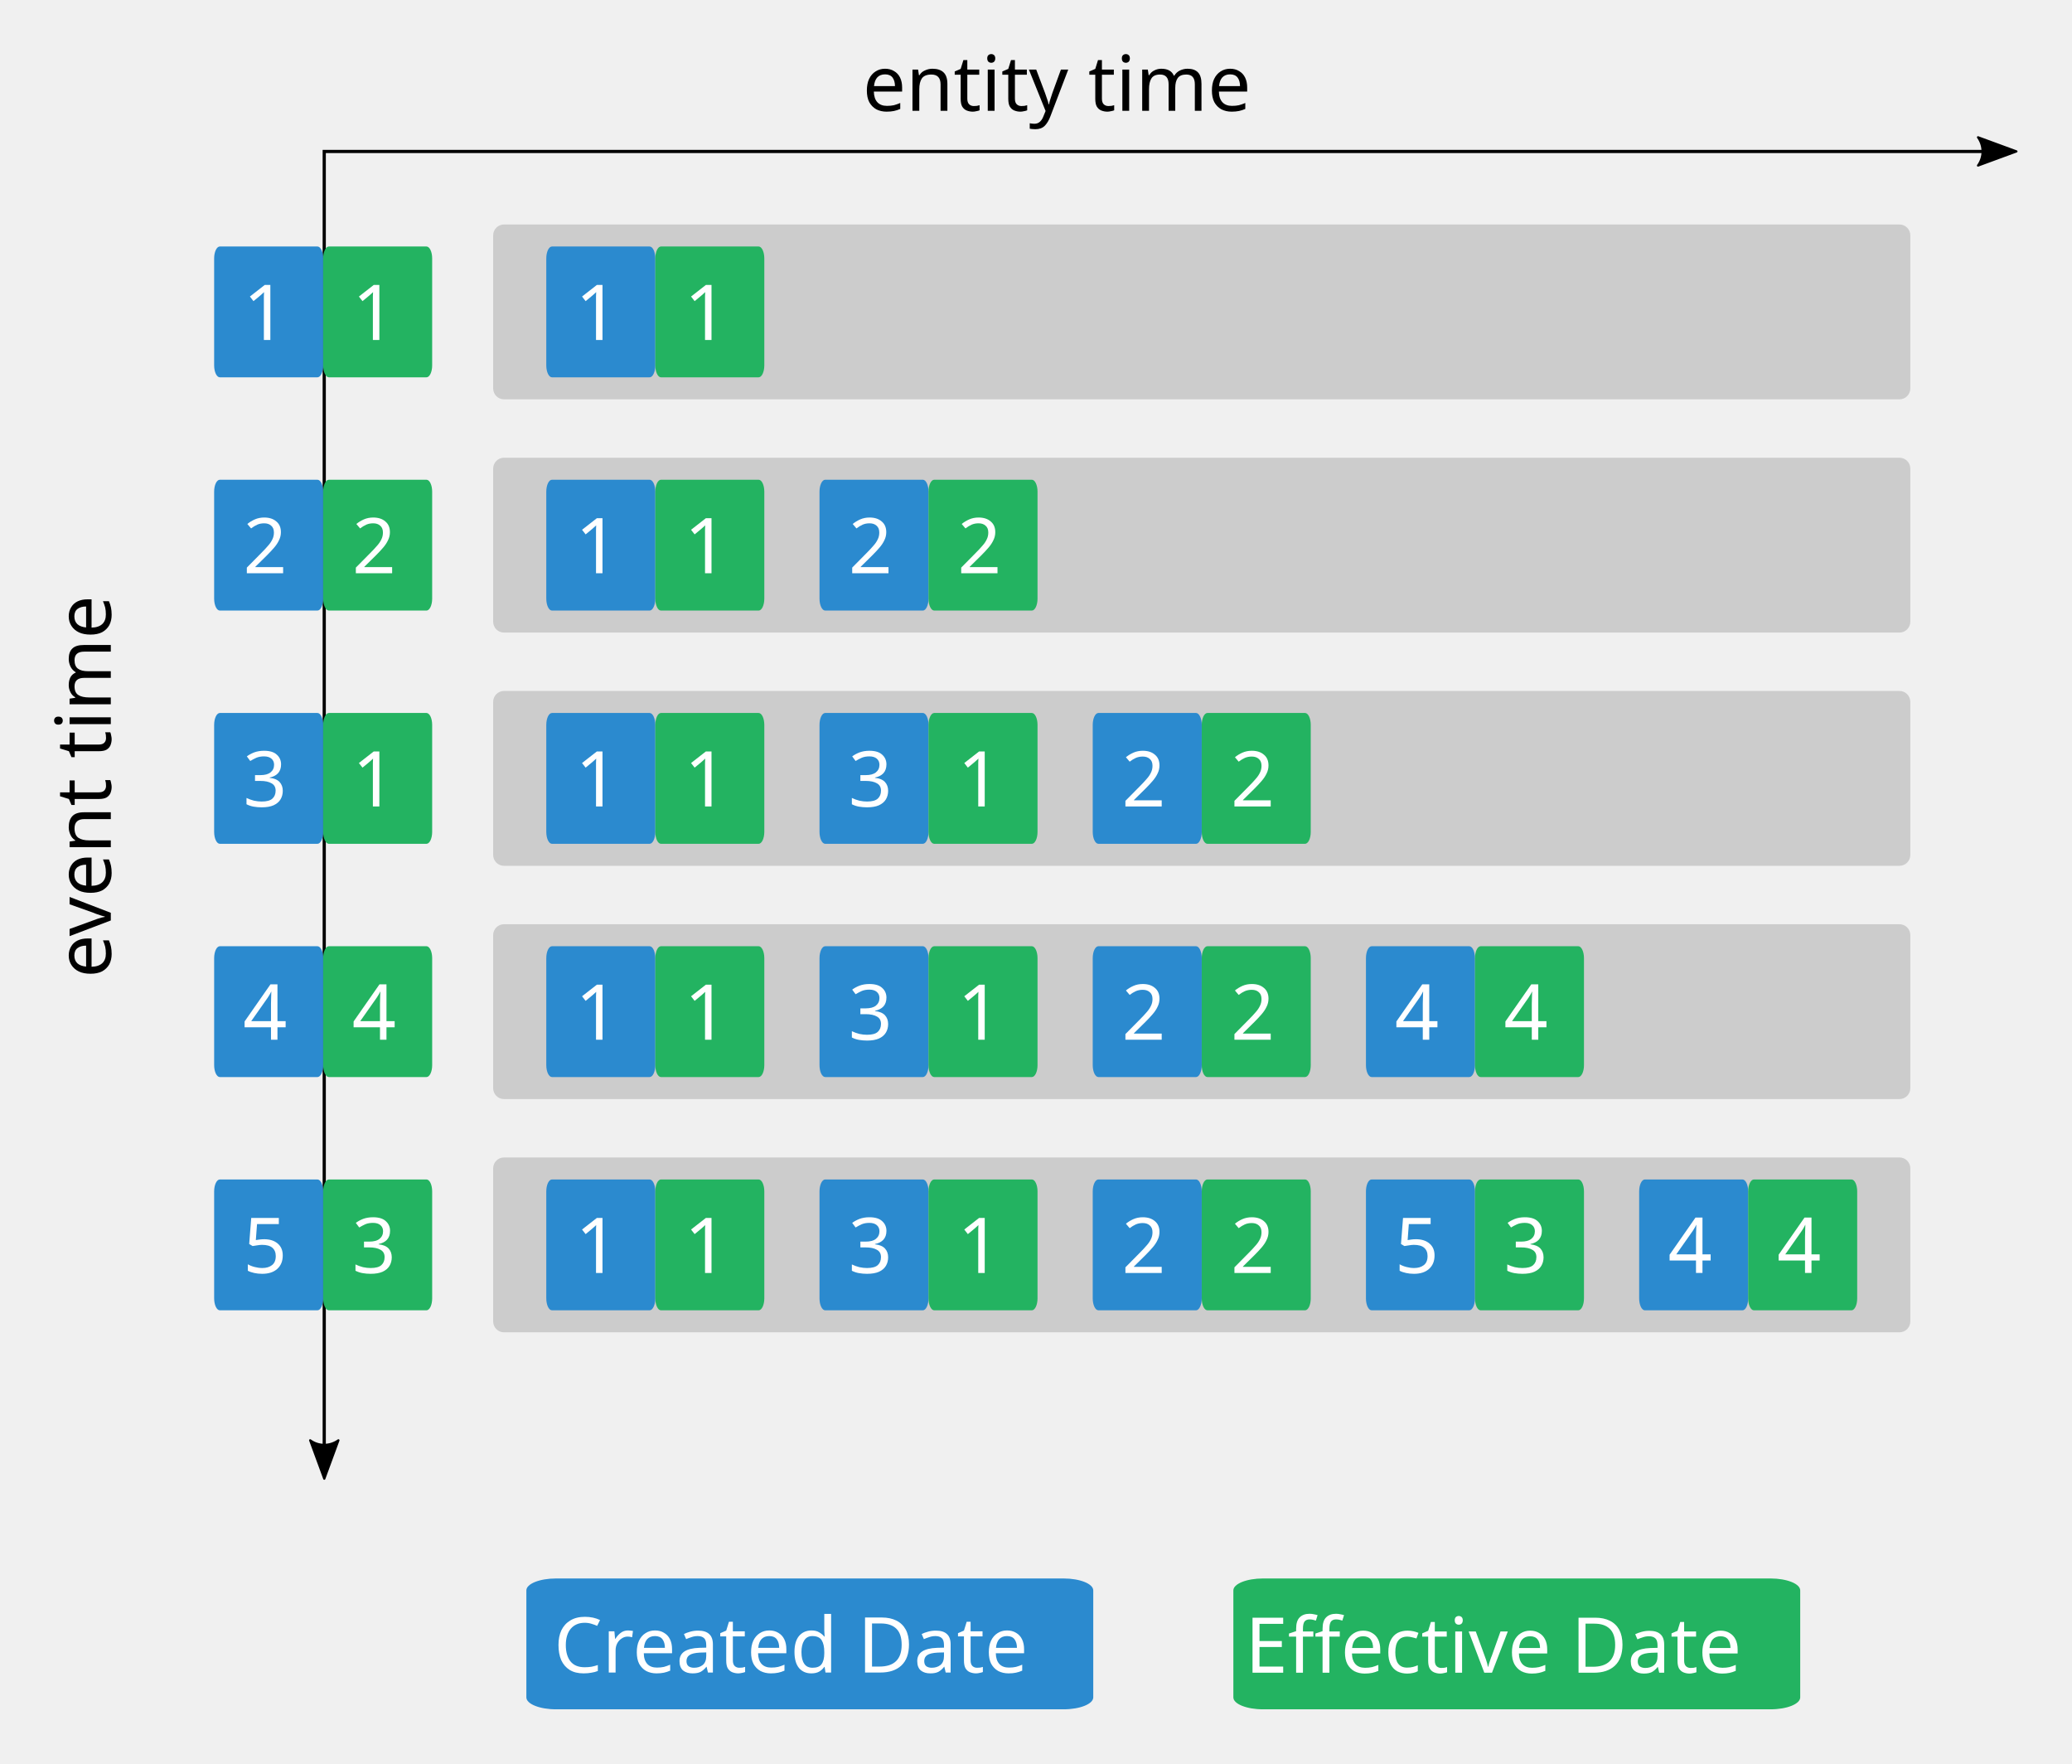
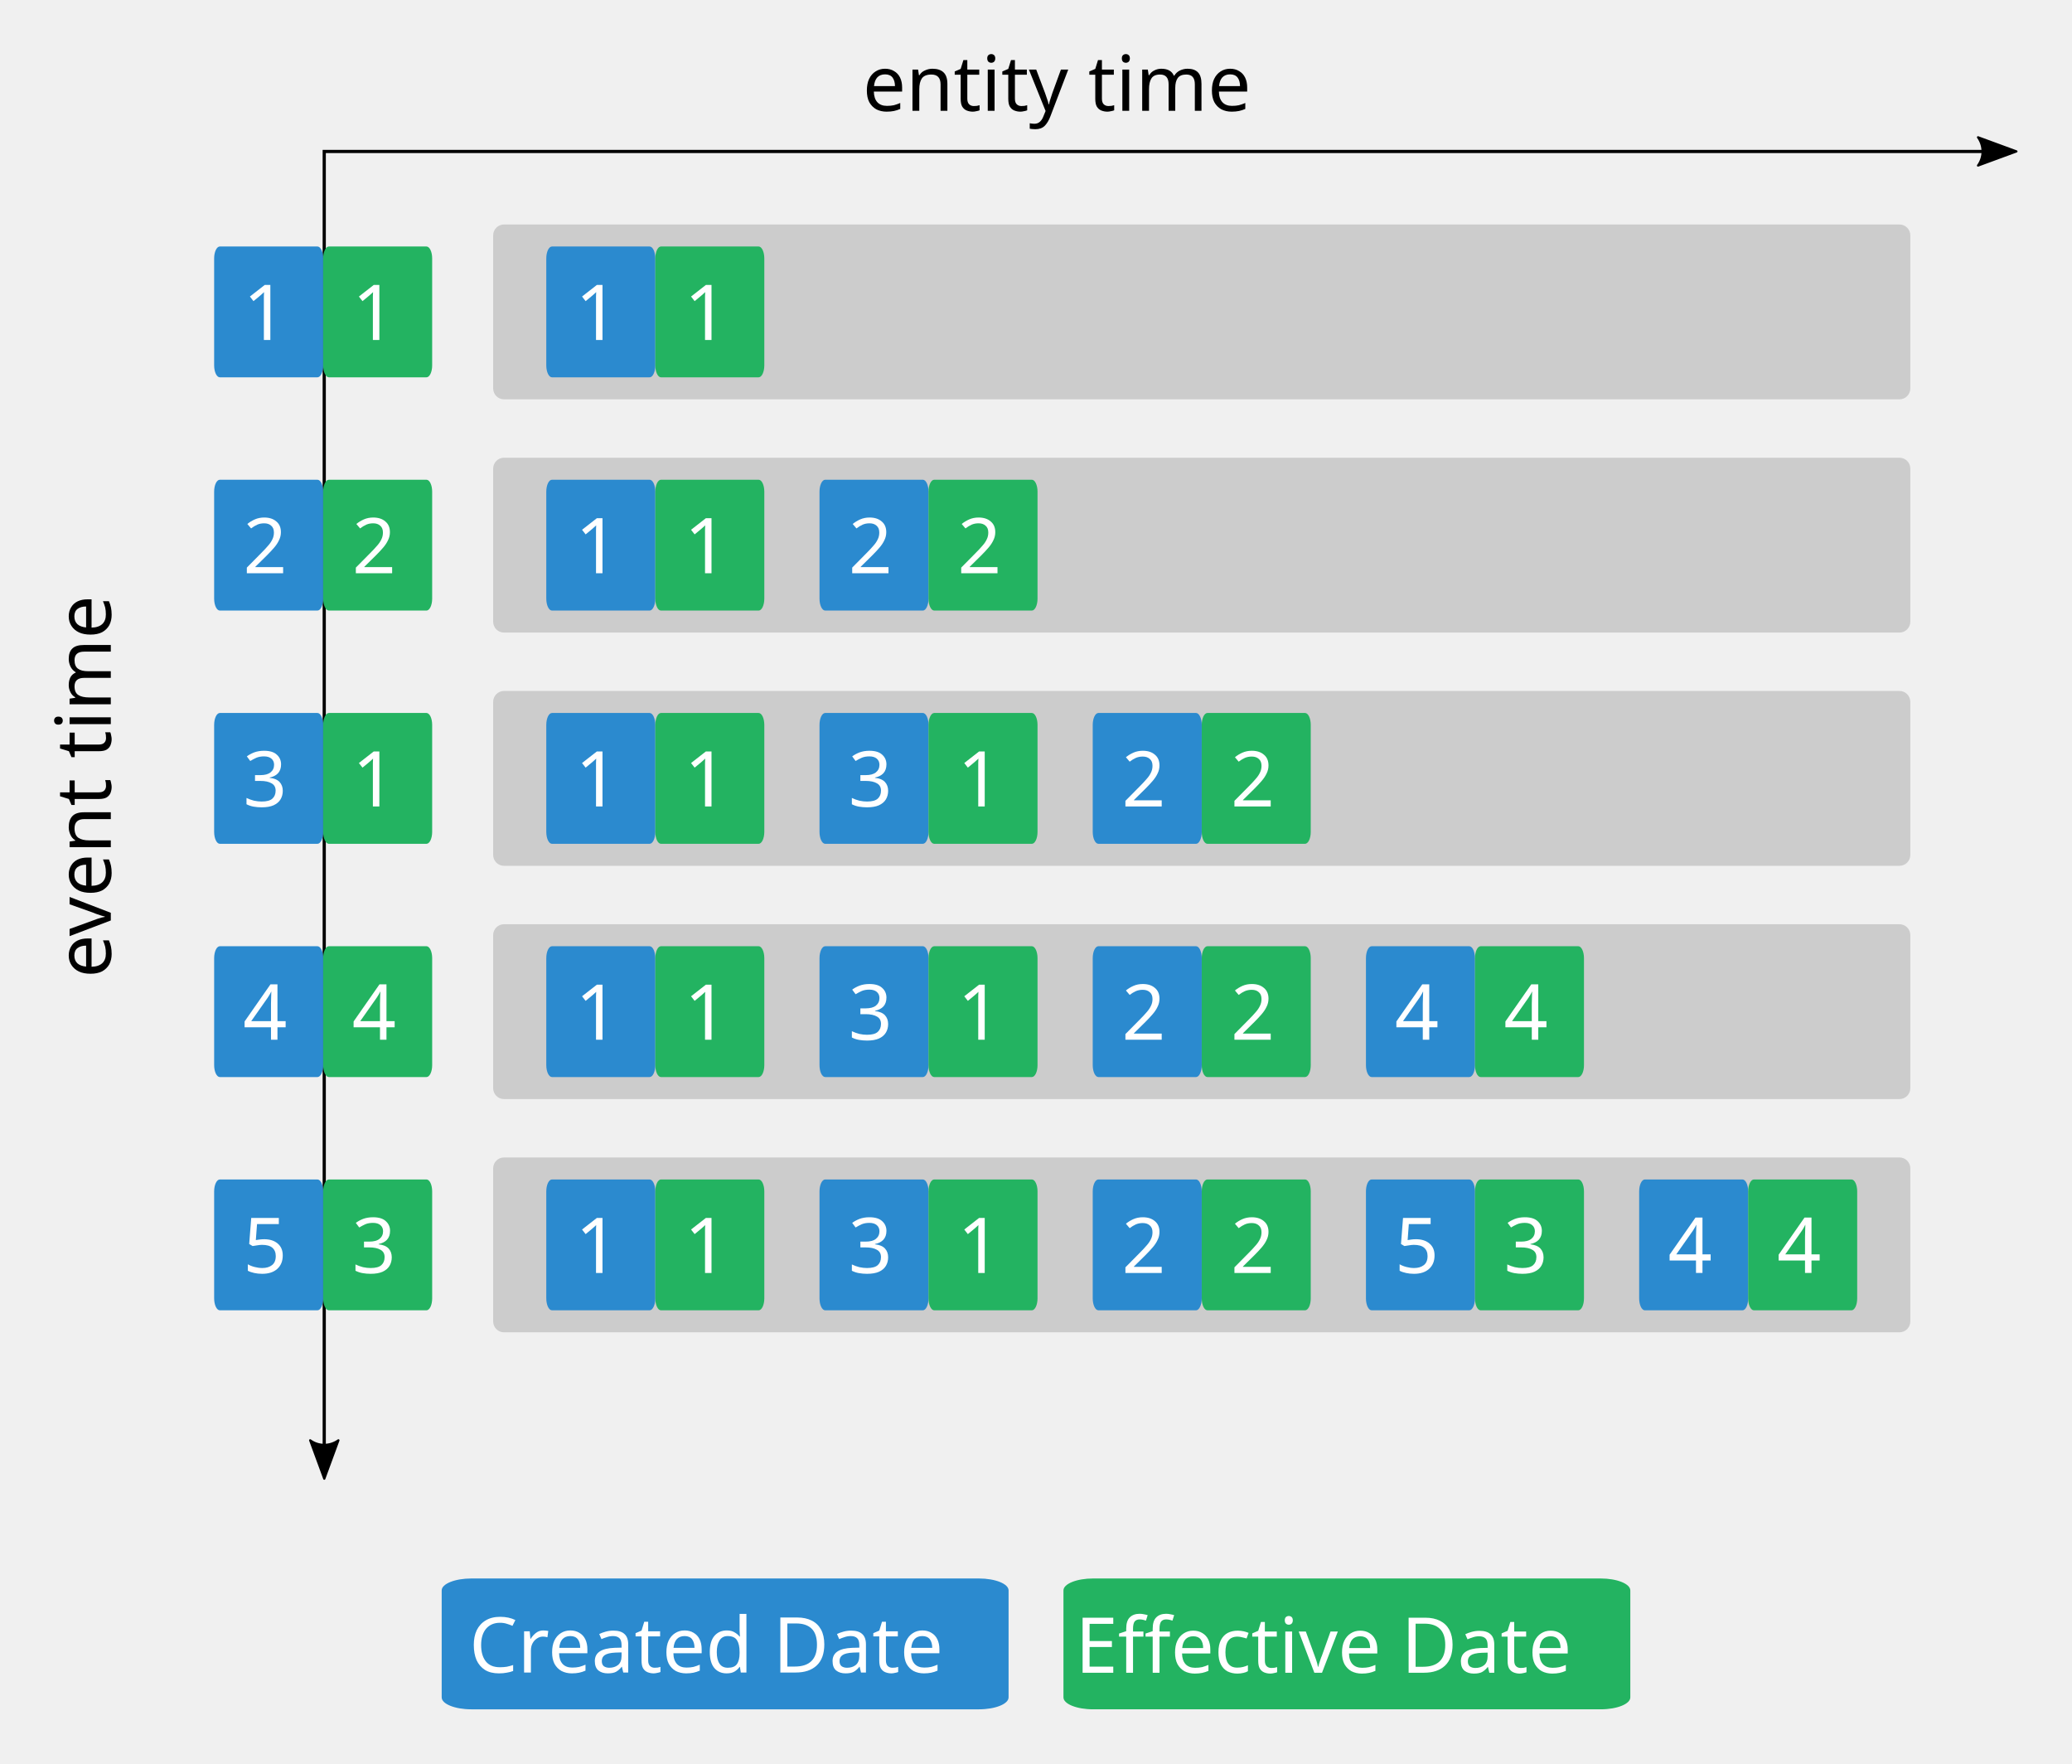
<svg xmlns="http://www.w3.org/2000/svg" width="190.071mm" height="161.773mm" viewBox="0 0 190.071 161.773" version="1.1" id="svg8">
  <defs id="defs2">
    <marker orient="auto" refY="0" refX="0" id="Arrow2Lstart" style="overflow:visible">
      <path id="path846" style="fill:#000000;fill-opacity:1;fill-rule:evenodd;stroke:#000000;stroke-width:0.625;stroke-linejoin:round;stroke-opacity:1" d="M 8.719,4.034 -2.207,0.016 8.719,-4.002 c -1.745,2.372 -1.735,5.617 -6e-7,8.035 z" transform="matrix(1.1,0,0,1.1,1.1,0)" />
    </marker>
    <marker orient="auto" refY="0" refX="0" id="marker1118" style="overflow:visible">
      <path id="path1116" style="fill:#000000;fill-opacity:1;fill-rule:evenodd;stroke:#000000;stroke-width:0.625;stroke-linejoin:round;stroke-opacity:1" d="M 8.719,4.034 -2.207,0.016 8.719,-4.002 c -1.745,2.372 -1.735,5.617 -6e-7,8.035 z" transform="matrix(-1.1,0,0,-1.1,-1.1,0)" />
    </marker>
    <marker orient="auto" refY="0" refX="0" id="Arrow2Lend" style="overflow:visible">
      <path id="path849" style="fill:#000000;fill-opacity:1;fill-rule:evenodd;stroke:#000000;stroke-width:0.625;stroke-linejoin:round;stroke-opacity:1" d="M 8.719,4.034 -2.207,0.016 8.719,-4.002 c -1.745,2.372 -1.735,5.617 -6e-7,8.035 z" transform="matrix(-1.1,0,0,-1.1,-1.1,0)" />
    </marker>
  </defs>
  <g id="layer1" transform="translate(-8.56188,-47.76586)">
    <path style="fill:none;stroke:#000000;stroke-width:0.293;stroke-linecap:butt;stroke-linejoin:miter;stroke-miterlimit:4;stroke-dasharray:none;stroke-opacity:1;marker-start:url(#Arrow2Lstart);marker-end:url(#Arrow2Lend)" d="M 193.144,61.658 H 38.305 V 182.999" id="path10" />
    <text xml:space="preserve" style="font-style:normal;font-weight:normal;font-size:10.583px;line-height:1.25;font-family:sans-serif;letter-spacing:0px;word-spacing:0px;fill:#000000;fill-opacity:1;stroke:none;stroke-width:0.265" x="87.69" y="57.93" id="text14">
      <tspan id="tspan12" x="87.69" y="57.93" style="font-size:7.056px;stroke-width:0.265">entity time</tspan>
    </text>
    <text xml:space="preserve" style="font-style:normal;font-weight:normal;font-size:10.583px;line-height:1.25;font-family:sans-serif;letter-spacing:0px;word-spacing:0px;fill:#000000;fill-opacity:1;stroke:none;stroke-width:0.265" x="-137.464" y="18.726" id="text18" transform="rotate(-90)">
      <tspan id="tspan16" x="-137.464" y="18.726" style="font-size:7.056px;stroke-width:0.265">event time</tspan>
    </text>
-     <g id="g2513" transform="translate(-4.659755)">
-       <g transform="translate(39.6875,168.9081)" id="g1353">
-         <g transform="translate(-13.37091,5.811384)" id="g1358">
-           <g id="g1363">
-             <g id="g2493">
-               <rect ry="1.094" rx="2.72" y="17.819" x="35.19" height="12" width="52.003" id="rect1225-0-9" style="fill:#2b8acf;fill-opacity:1;stroke:none;stroke-width:0.457;stroke-miterlimit:4;stroke-dasharray:none;stroke-dashoffset:0;stroke-opacity:1" />
-               <text id="text1283-3" y="26.446" x="37.698" style="font-style:normal;font-weight:normal;font-size:10.583px;line-height:1.25;font-family:sans-serif;letter-spacing:0px;word-spacing:0px;fill:#ffffff;fill-opacity:1;stroke:none;stroke-width:0.265" xml:space="preserve">
-                 <tspan style="font-size:7.056px;fill:#ffffff;stroke-width:0.265" y="26.446" x="37.698" id="tspan1281-9">Created Date</tspan>
-               </text>
-             </g>
-           </g>
-         </g>
-       </g>
-       <g transform="translate(-2.645833,181.9956)" id="g2499">
-         <g id="g1368" transform="translate(124.0741,2.362886)">
-           <rect ry="1.094" rx="2.72" y="8.18" x="4.933" height="12" width="52" id="rect1225-0-0-8" style="fill:#23b361;fill-opacity:1;stroke:none;stroke-width:0.457;stroke-miterlimit:4;stroke-dasharray:none;stroke-dashoffset:0;stroke-opacity:1" />
-           <text id="text1283-7-8" y="16.824" x="6.004" style="font-style:normal;font-weight:normal;font-size:10.583px;line-height:1.25;font-family:sans-serif;letter-spacing:0px;word-spacing:0px;fill:#ffffff;fill-opacity:1;stroke:none;stroke-width:0.265" xml:space="preserve">
-             <tspan style="font-size:7.056px;fill:#ffffff;stroke-width:0.265" y="16.824" x="6.004" id="tspan1281-2-5">Effective Date</tspan>
-           </text>
-         </g>
+     <g id="g1228" transform="translate(-7.767817)">
+       <g id="g1218">
+         <rect style="fill:#2b8acf;fill-opacity:1;stroke:none;stroke-width:0.457;stroke-miterlimit:4;stroke-dasharray:none;stroke-dashoffset:0;stroke-opacity:1" id="rect1225-0-9" width="52.003" height="12" x="56.847" y="192.539" rx="2.72" ry="1.094" />
+         <text xml:space="preserve" style="font-style:normal;font-weight:normal;font-size:10.583px;line-height:1.25;font-family:sans-serif;letter-spacing:0px;word-spacing:0px;fill:#ffffff;fill-opacity:1;stroke:none;stroke-width:0.265" x="59.355" y="201.165" id="text1283-3">
+           <tspan id="tspan1281-9" x="59.355" y="201.165" style="font-size:7.056px;fill:#ffffff;stroke-width:0.265">Created Date</tspan>
+         </text>
+       </g>
+       <g transform="translate(-7.9375,1.511871)" id="g1195">
+         <rect style="fill:#23b361;fill-opacity:1;stroke:none;stroke-width:0.457;stroke-miterlimit:4;stroke-dasharray:none;stroke-dashoffset:0;stroke-opacity:1" id="rect1225-0-0-8" width="52" height="12" x="121.821" y="191.027" rx="2.72" ry="1.094" />
+         <text xml:space="preserve" style="font-style:normal;font-weight:normal;font-size:10.583px;line-height:1.25;font-family:sans-serif;letter-spacing:0px;word-spacing:0px;fill:#ffffff;fill-opacity:1;stroke:none;stroke-width:0.265" x="122.892" y="199.671" id="text1283-7-8">
+           <tspan id="tspan1281-2-5" x="122.892" y="199.671" style="font-size:7.056px;fill:#ffffff;stroke-width:0.265">Effective Date</tspan>
+         </text>
      </g>
    </g>
    <g id="g2368">
      <rect ry="1" rx="0.993" y="68.355" x="53.801" height="16.036" width="130" id="rect1190" style="fill:#cccccc;fill-opacity:1;stroke:none;stroke-width:0.264;stroke-miterlimit:4;stroke-dasharray:none;stroke-dashoffset:0;stroke-opacity:1" />
      <g transform="translate(3.260045,3.084591)" id="g1309">
        <rect style="fill:#2b8acf;fill-opacity:1;stroke:none;stroke-width:0.201;stroke-miterlimit:4;stroke-dasharray:none;stroke-dashoffset:0;stroke-opacity:1" id="rect1225-0" width="10" height="12" x="24.946" y="67.288" rx="0.523" ry="1.094" />
        <rect style="fill:#23b361;fill-opacity:1;stroke:none;stroke-width:0.201;stroke-miterlimit:4;stroke-dasharray:none;stroke-dashoffset:0;stroke-opacity:1" id="rect1225-0-0" width="10" height="12" x="34.946" y="67.288" rx="0.523" ry="1.094" />
        <text xml:space="preserve" style="font-style:normal;font-weight:normal;font-size:10.583px;line-height:1.25;font-family:sans-serif;letter-spacing:0px;word-spacing:0px;fill:#ffffff;fill-opacity:1;stroke:none;stroke-width:0.265" x="27.6" y="75.862" id="text1283">
          <tspan id="tspan1281" x="27.6" y="75.862" style="font-size:7.056px;fill:#ffffff;stroke-width:0.265">1</tspan>
        </text>
        <text xml:space="preserve" style="font-style:normal;font-weight:normal;font-size:10.583px;line-height:1.25;font-family:sans-serif;letter-spacing:0px;word-spacing:0px;fill:#ffffff;fill-opacity:1;stroke:none;stroke-width:0.265" x="37.6" y="75.862" id="text1283-7">
          <tspan id="tspan1281-2" x="37.6" y="75.862" style="font-size:7.056px;fill:#ffffff;stroke-width:0.265">1</tspan>
        </text>
      </g>
      <g transform="translate(33.7285,3.084591)" id="g1309-8-5">
        <rect style="fill:#2b8acf;fill-opacity:1;stroke:none;stroke-width:0.201;stroke-miterlimit:4;stroke-dasharray:none;stroke-dashoffset:0;stroke-opacity:1" id="rect1225-0-4-8" width="10" height="12" x="24.946" y="67.288" rx="0.523" ry="1.094" />
        <rect style="fill:#23b361;fill-opacity:1;stroke:none;stroke-width:0.201;stroke-miterlimit:4;stroke-dasharray:none;stroke-dashoffset:0;stroke-opacity:1" id="rect1225-0-0-6-9" width="10" height="12" x="34.946" y="67.288" rx="0.523" ry="1.094" />
        <text xml:space="preserve" style="font-style:normal;font-weight:normal;font-size:10.583px;line-height:1.25;font-family:sans-serif;letter-spacing:0px;word-spacing:0px;fill:#ffffff;fill-opacity:1;stroke:none;stroke-width:0.265" x="27.6" y="75.862" id="text1283-5-4">
          <tspan id="tspan1281-5-2" x="27.6" y="75.862" style="font-size:7.056px;fill:#ffffff;stroke-width:0.265">1</tspan>
        </text>
        <text xml:space="preserve" style="font-style:normal;font-weight:normal;font-size:10.583px;line-height:1.25;font-family:sans-serif;letter-spacing:0px;word-spacing:0px;fill:#ffffff;fill-opacity:1;stroke:none;stroke-width:0.265" x="37.6" y="75.862" id="text1283-7-7-4">
          <tspan id="tspan1281-2-4-0" x="37.6" y="75.862" style="font-size:7.056px;fill:#ffffff;stroke-width:0.265">1</tspan>
        </text>
      </g>
    </g>
    <g id="g2351" transform="translate(0,-1.455111)">
      <g transform="translate(3.260045,25.9322)" id="g1309-8">
        <rect style="fill:#2b8acf;fill-opacity:1;stroke:none;stroke-width:0.201;stroke-miterlimit:4;stroke-dasharray:none;stroke-dashoffset:0;stroke-opacity:1" id="rect1225-0-4" width="10" height="12" x="24.946" y="67.288" rx="0.523" ry="1.094" />
        <rect style="fill:#23b361;fill-opacity:1;stroke:none;stroke-width:0.201;stroke-miterlimit:4;stroke-dasharray:none;stroke-dashoffset:0;stroke-opacity:1" id="rect1225-0-0-6" width="10" height="12" x="34.946" y="67.288" rx="0.523" ry="1.094" />
        <text xml:space="preserve" style="font-style:normal;font-weight:normal;font-size:10.583px;line-height:1.25;font-family:sans-serif;letter-spacing:0px;word-spacing:0px;fill:#ffffff;fill-opacity:1;stroke:none;stroke-width:0.265" x="27.6" y="75.862" id="text1283-5">
          <tspan id="tspan1281-5" x="27.6" y="75.862" style="font-size:7.056px;fill:#ffffff;stroke-width:0.265">2</tspan>
        </text>
        <text xml:space="preserve" style="font-style:normal;font-weight:normal;font-size:10.583px;line-height:1.25;font-family:sans-serif;letter-spacing:0px;word-spacing:0px;fill:#ffffff;fill-opacity:1;stroke:none;stroke-width:0.265" x="37.6" y="75.862" id="text1283-7-7">
          <tspan id="tspan1281-2-4" x="37.6" y="75.862" style="font-size:7.056px;fill:#ffffff;stroke-width:0.265">2</tspan>
        </text>
      </g>
      <rect ry="1" rx="0.993" y="91.202" x="53.801" height="16.036" width="130" id="rect1190-1" style="fill:#cccccc;fill-opacity:1;stroke:none;stroke-width:0.264;stroke-miterlimit:4;stroke-dasharray:none;stroke-dashoffset:0;stroke-opacity:1" />
      <g transform="translate(33.7285,25.9322)" id="g1309-8-5-9">
        <rect style="fill:#2b8acf;fill-opacity:1;stroke:none;stroke-width:0.201;stroke-miterlimit:4;stroke-dasharray:none;stroke-dashoffset:0;stroke-opacity:1" id="rect1225-0-4-8-6" width="10" height="12" x="24.946" y="67.288" rx="0.523" ry="1.094" />
        <rect style="fill:#23b361;fill-opacity:1;stroke:none;stroke-width:0.201;stroke-miterlimit:4;stroke-dasharray:none;stroke-dashoffset:0;stroke-opacity:1" id="rect1225-0-0-6-9-3" width="10" height="12" x="34.946" y="67.288" rx="0.523" ry="1.094" />
        <text xml:space="preserve" style="font-style:normal;font-weight:normal;font-size:10.583px;line-height:1.25;font-family:sans-serif;letter-spacing:0px;word-spacing:0px;fill:#ffffff;fill-opacity:1;stroke:none;stroke-width:0.265" x="27.6" y="75.862" id="text1283-5-4-4">
          <tspan id="tspan1281-5-2-4" x="27.6" y="75.862" style="font-size:7.056px;fill:#ffffff;stroke-width:0.265">1</tspan>
        </text>
        <text xml:space="preserve" style="font-style:normal;font-weight:normal;font-size:10.583px;line-height:1.25;font-family:sans-serif;letter-spacing:0px;word-spacing:0px;fill:#ffffff;fill-opacity:1;stroke:none;stroke-width:0.265" x="37.6" y="75.862" id="text1283-7-7-4-8">
          <tspan id="tspan1281-2-4-0-2" x="37.6" y="75.862" style="font-size:7.056px;fill:#ffffff;stroke-width:0.265">1</tspan>
        </text>
      </g>
      <g transform="translate(58.79167,25.9322)" id="g1309-8-3">
        <rect style="fill:#2b8acf;fill-opacity:1;stroke:none;stroke-width:0.201;stroke-miterlimit:4;stroke-dasharray:none;stroke-dashoffset:0;stroke-opacity:1" id="rect1225-0-4-88" width="10" height="12" x="24.946" y="67.288" rx="0.523" ry="1.094" />
        <rect style="fill:#23b361;fill-opacity:1;stroke:none;stroke-width:0.201;stroke-miterlimit:4;stroke-dasharray:none;stroke-dashoffset:0;stroke-opacity:1" id="rect1225-0-0-6-2" width="10" height="12" x="34.946" y="67.288" rx="0.523" ry="1.094" />
        <text xml:space="preserve" style="font-style:normal;font-weight:normal;font-size:10.583px;line-height:1.25;font-family:sans-serif;letter-spacing:0px;word-spacing:0px;fill:#ffffff;fill-opacity:1;stroke:none;stroke-width:0.265" x="27.6" y="75.862" id="text1283-5-6">
          <tspan id="tspan1281-5-4" x="27.6" y="75.862" style="font-size:7.056px;fill:#ffffff;stroke-width:0.265">2</tspan>
        </text>
        <text xml:space="preserve" style="font-style:normal;font-weight:normal;font-size:10.583px;line-height:1.25;font-family:sans-serif;letter-spacing:0px;word-spacing:0px;fill:#ffffff;fill-opacity:1;stroke:none;stroke-width:0.265" x="37.6" y="75.862" id="text1283-7-7-1">
          <tspan id="tspan1281-2-4-8" x="37.6" y="75.862" style="font-size:7.056px;fill:#ffffff;stroke-width:0.265">2</tspan>
        </text>
      </g>
    </g>
    <g id="g2327" transform="translate(0,2.698495)">
      <g transform="translate(3.260045,43.17108)" id="g1309-8-9">
        <rect style="fill:#2b8acf;fill-opacity:1;stroke:none;stroke-width:0.201;stroke-miterlimit:4;stroke-dasharray:none;stroke-dashoffset:0;stroke-opacity:1" id="rect1225-0-4-4" width="10" height="12" x="24.946" y="67.288" rx="0.523" ry="1.094" />
        <rect style="fill:#23b361;fill-opacity:1;stroke:none;stroke-width:0.201;stroke-miterlimit:4;stroke-dasharray:none;stroke-dashoffset:0;stroke-opacity:1" id="rect1225-0-0-6-0" width="10" height="12" x="34.946" y="67.288" rx="0.523" ry="1.094" />
        <text xml:space="preserve" style="font-style:normal;font-weight:normal;font-size:10.583px;line-height:1.25;font-family:sans-serif;letter-spacing:0px;word-spacing:0px;fill:#ffffff;fill-opacity:1;stroke:none;stroke-width:0.265" x="27.6" y="75.862" id="text1283-5-0">
          <tspan id="tspan1281-5-47" x="27.6" y="75.862" style="font-size:7.056px;fill:#ffffff;stroke-width:0.265">3</tspan>
        </text>
        <text xml:space="preserve" style="font-style:normal;font-weight:normal;font-size:10.583px;line-height:1.25;font-family:sans-serif;letter-spacing:0px;word-spacing:0px;fill:#ffffff;fill-opacity:1;stroke:none;stroke-width:0.265" x="37.6" y="75.862" id="text1283-7-7-12">
          <tspan id="tspan1281-2-4-09" x="37.6" y="75.862" style="font-size:7.056px;fill:#ffffff;stroke-width:0.265">1</tspan>
        </text>
      </g>
      <rect style="fill:#cccccc;fill-opacity:1;stroke:none;stroke-width:0.264;stroke-miterlimit:4;stroke-dasharray:none;stroke-dashoffset:0;stroke-opacity:1" id="rect1190-1-3" width="130" height="16.036" x="53.801" y="108.441" rx="0.993" ry="1" />
      <g id="g1309-8-5-9-4" transform="translate(33.7285,43.17108)">
        <rect ry="1.094" rx="0.523" y="67.288" x="24.946" height="12" width="10" id="rect1225-0-4-8-6-8" style="fill:#2b8acf;fill-opacity:1;stroke:none;stroke-width:0.201;stroke-miterlimit:4;stroke-dasharray:none;stroke-dashoffset:0;stroke-opacity:1" />
        <rect ry="1.094" rx="0.523" y="67.288" x="34.946" height="12" width="10" id="rect1225-0-0-6-9-3-6" style="fill:#23b361;fill-opacity:1;stroke:none;stroke-width:0.201;stroke-miterlimit:4;stroke-dasharray:none;stroke-dashoffset:0;stroke-opacity:1" />
        <text id="text1283-5-4-4-1" y="75.862" x="27.6" style="font-style:normal;font-weight:normal;font-size:10.583px;line-height:1.25;font-family:sans-serif;letter-spacing:0px;word-spacing:0px;fill:#ffffff;fill-opacity:1;stroke:none;stroke-width:0.265" xml:space="preserve">
          <tspan style="font-size:7.056px;fill:#ffffff;stroke-width:0.265" y="75.862" x="27.6" id="tspan1281-5-2-4-3">1</tspan>
        </text>
        <text id="text1283-7-7-4-8-9" y="75.862" x="37.6" style="font-style:normal;font-weight:normal;font-size:10.583px;line-height:1.25;font-family:sans-serif;letter-spacing:0px;word-spacing:0px;fill:#ffffff;fill-opacity:1;stroke:none;stroke-width:0.265" xml:space="preserve">
          <tspan style="font-size:7.056px;fill:#ffffff;stroke-width:0.265" y="75.862" x="37.6" id="tspan1281-2-4-0-2-1">1</tspan>
        </text>
      </g>
      <g id="g1309-8-3-5" transform="translate(83.85483,43.17108)">
        <rect ry="1.094" rx="0.523" y="67.288" x="24.946" height="12" width="10" id="rect1225-0-4-88-9" style="fill:#2b8acf;fill-opacity:1;stroke:none;stroke-width:0.201;stroke-miterlimit:4;stroke-dasharray:none;stroke-dashoffset:0;stroke-opacity:1" />
        <rect ry="1.094" rx="0.523" y="67.288" x="34.946" height="12" width="10" id="rect1225-0-0-6-2-5" style="fill:#23b361;fill-opacity:1;stroke:none;stroke-width:0.201;stroke-miterlimit:4;stroke-dasharray:none;stroke-dashoffset:0;stroke-opacity:1" />
        <text id="text1283-5-6-4" y="75.862" x="27.6" style="font-style:normal;font-weight:normal;font-size:10.583px;line-height:1.25;font-family:sans-serif;letter-spacing:0px;word-spacing:0px;fill:#ffffff;fill-opacity:1;stroke:none;stroke-width:0.265" xml:space="preserve">
          <tspan style="font-size:7.056px;fill:#ffffff;stroke-width:0.265" y="75.862" x="27.6" id="tspan1281-5-4-3">2</tspan>
        </text>
        <text id="text1283-7-7-1-0" y="75.862" x="37.6" style="font-style:normal;font-weight:normal;font-size:10.583px;line-height:1.25;font-family:sans-serif;letter-spacing:0px;word-spacing:0px;fill:#ffffff;fill-opacity:1;stroke:none;stroke-width:0.265" xml:space="preserve">
          <tspan style="font-size:7.056px;fill:#ffffff;stroke-width:0.265" y="75.862" x="37.6" id="tspan1281-2-4-8-7">2</tspan>
        </text>
      </g>
      <g transform="translate(58.79167,43.17108)" id="g1309-8-9-2">
        <rect style="fill:#2b8acf;fill-opacity:1;stroke:none;stroke-width:0.201;stroke-miterlimit:4;stroke-dasharray:none;stroke-dashoffset:0;stroke-opacity:1" id="rect1225-0-4-4-3" width="10" height="12" x="24.946" y="67.288" rx="0.523" ry="1.094" />
        <rect style="fill:#23b361;fill-opacity:1;stroke:none;stroke-width:0.201;stroke-miterlimit:4;stroke-dasharray:none;stroke-dashoffset:0;stroke-opacity:1" id="rect1225-0-0-6-0-9" width="10" height="12" x="34.946" y="67.288" rx="0.523" ry="1.094" />
        <text xml:space="preserve" style="font-style:normal;font-weight:normal;font-size:10.583px;line-height:1.25;font-family:sans-serif;letter-spacing:0px;word-spacing:0px;fill:#ffffff;fill-opacity:1;stroke:none;stroke-width:0.265" x="27.6" y="75.862" id="text1283-5-0-0">
          <tspan id="tspan1281-5-47-9" x="27.6" y="75.862" style="font-size:7.056px;fill:#ffffff;stroke-width:0.265">3</tspan>
        </text>
        <text xml:space="preserve" style="font-style:normal;font-weight:normal;font-size:10.583px;line-height:1.25;font-family:sans-serif;letter-spacing:0px;word-spacing:0px;fill:#ffffff;fill-opacity:1;stroke:none;stroke-width:0.265" x="37.6" y="75.862" id="text1283-7-7-12-2">
          <tspan id="tspan1281-2-4-09-2" x="37.6" y="75.862" style="font-size:7.056px;fill:#ffffff;stroke-width:0.265">1</tspan>
        </text>
      </g>
    </g>
    <g id="g2296" transform="translate(0,4.045764)">
      <g transform="translate(-0.01307151)" id="g1738">
        <rect style="fill:#2b8acf;fill-opacity:1;stroke:none;stroke-width:0.201;stroke-miterlimit:4;stroke-dasharray:none;stroke-dashoffset:0;stroke-opacity:1" id="rect1225-0-4-4-7" width="10" height="12" x="28.22" y="130.505" rx="0.523" ry="1.094" />
        <rect style="fill:#23b361;fill-opacity:1;stroke:none;stroke-width:0.201;stroke-miterlimit:4;stroke-dasharray:none;stroke-dashoffset:0;stroke-opacity:1" id="rect1225-0-0-6-0-4" width="10" height="12" x="38.22" y="130.505" rx="0.523" ry="1.094" />
        <text xml:space="preserve" style="font-style:normal;font-weight:normal;font-size:10.583px;line-height:1.25;font-family:sans-serif;letter-spacing:0px;word-spacing:0px;fill:#ffffff;fill-opacity:1;stroke:none;stroke-width:0.265" x="30.873" y="139.078" id="text1283-5-0-6">
          <tspan id="tspan1281-5-47-8" x="30.873" y="139.078" style="font-size:7.056px;fill:#ffffff;stroke-width:0.265">4</tspan>
        </text>
        <text xml:space="preserve" style="font-style:normal;font-weight:normal;font-size:10.583px;line-height:1.25;font-family:sans-serif;letter-spacing:0px;word-spacing:0px;fill:#ffffff;fill-opacity:1;stroke:none;stroke-width:0.265" x="40.873" y="139.078" id="text1283-7-7-12-5">
          <tspan id="tspan1281-2-4-09-7" x="40.873" y="139.078" style="font-size:7.056px;fill:#ffffff;stroke-width:0.265">4</tspan>
        </text>
      </g>
      <rect style="fill:#cccccc;fill-opacity:1;stroke:none;stroke-width:0.264;stroke-miterlimit:4;stroke-dasharray:none;stroke-dashoffset:0;stroke-opacity:1" id="rect1190-1-3-7" width="130" height="16.036" x="53.801" y="128.487" rx="0.993" ry="1" />
      <g id="g1309-8-5-9-4-0" transform="translate(33.7285,63.2163)">
        <rect ry="1.094" rx="0.523" y="67.288" x="24.946" height="12" width="10" id="rect1225-0-4-8-6-8-1" style="fill:#2b8acf;fill-opacity:1;stroke:none;stroke-width:0.201;stroke-miterlimit:4;stroke-dasharray:none;stroke-dashoffset:0;stroke-opacity:1" />
        <rect ry="1.094" rx="0.523" y="67.288" x="34.946" height="12" width="10" id="rect1225-0-0-6-9-3-6-9" style="fill:#23b361;fill-opacity:1;stroke:none;stroke-width:0.201;stroke-miterlimit:4;stroke-dasharray:none;stroke-dashoffset:0;stroke-opacity:1" />
        <text id="text1283-5-4-4-1-2" y="75.862" x="27.6" style="font-style:normal;font-weight:normal;font-size:10.583px;line-height:1.25;font-family:sans-serif;letter-spacing:0px;word-spacing:0px;fill:#ffffff;fill-opacity:1;stroke:none;stroke-width:0.265" xml:space="preserve">
          <tspan style="font-size:7.056px;fill:#ffffff;stroke-width:0.265" y="75.862" x="27.6" id="tspan1281-5-2-4-3-2">1</tspan>
        </text>
        <text id="text1283-7-7-4-8-9-8" y="75.862" x="37.6" style="font-style:normal;font-weight:normal;font-size:10.583px;line-height:1.25;font-family:sans-serif;letter-spacing:0px;word-spacing:0px;fill:#ffffff;fill-opacity:1;stroke:none;stroke-width:0.265" xml:space="preserve">
          <tspan style="font-size:7.056px;fill:#ffffff;stroke-width:0.265" y="75.862" x="37.6" id="tspan1281-2-4-0-2-1-2">1</tspan>
        </text>
      </g>
      <g id="g1309-8-3-5-3" transform="translate(83.85483,63.2163)">
        <rect ry="1.094" rx="0.523" y="67.288" x="24.946" height="12" width="10" id="rect1225-0-4-88-9-4" style="fill:#2b8acf;fill-opacity:1;stroke:none;stroke-width:0.201;stroke-miterlimit:4;stroke-dasharray:none;stroke-dashoffset:0;stroke-opacity:1" />
        <rect ry="1.094" rx="0.523" y="67.288" x="34.946" height="12" width="10" id="rect1225-0-0-6-2-5-5" style="fill:#23b361;fill-opacity:1;stroke:none;stroke-width:0.201;stroke-miterlimit:4;stroke-dasharray:none;stroke-dashoffset:0;stroke-opacity:1" />
        <text id="text1283-5-6-4-9" y="75.862" x="27.6" style="font-style:normal;font-weight:normal;font-size:10.583px;line-height:1.25;font-family:sans-serif;letter-spacing:0px;word-spacing:0px;fill:#ffffff;fill-opacity:1;stroke:none;stroke-width:0.265" xml:space="preserve">
          <tspan style="font-size:7.056px;fill:#ffffff;stroke-width:0.265" y="75.862" x="27.6" id="tspan1281-5-4-3-9">2</tspan>
        </text>
        <text id="text1283-7-7-1-0-0" y="75.862" x="37.6" style="font-style:normal;font-weight:normal;font-size:10.583px;line-height:1.25;font-family:sans-serif;letter-spacing:0px;word-spacing:0px;fill:#ffffff;fill-opacity:1;stroke:none;stroke-width:0.265" xml:space="preserve">
          <tspan style="font-size:7.056px;fill:#ffffff;stroke-width:0.265" y="75.862" x="37.6" id="tspan1281-2-4-8-7-0">2</tspan>
        </text>
      </g>
      <g transform="translate(58.79167,63.2163)" id="g1309-8-9-2-9">
        <rect style="fill:#2b8acf;fill-opacity:1;stroke:none;stroke-width:0.201;stroke-miterlimit:4;stroke-dasharray:none;stroke-dashoffset:0;stroke-opacity:1" id="rect1225-0-4-4-3-6" width="10" height="12" x="24.946" y="67.288" rx="0.523" ry="1.094" />
        <rect style="fill:#23b361;fill-opacity:1;stroke:none;stroke-width:0.201;stroke-miterlimit:4;stroke-dasharray:none;stroke-dashoffset:0;stroke-opacity:1" id="rect1225-0-0-6-0-9-7" width="10" height="12" x="34.946" y="67.288" rx="0.523" ry="1.094" />
        <text xml:space="preserve" style="font-style:normal;font-weight:normal;font-size:10.583px;line-height:1.25;font-family:sans-serif;letter-spacing:0px;word-spacing:0px;fill:#ffffff;fill-opacity:1;stroke:none;stroke-width:0.265" x="27.6" y="75.862" id="text1283-5-0-0-8">
          <tspan id="tspan1281-5-47-9-2" x="27.6" y="75.862" style="font-size:7.056px;fill:#ffffff;stroke-width:0.265">3</tspan>
        </text>
        <text xml:space="preserve" style="font-style:normal;font-weight:normal;font-size:10.583px;line-height:1.25;font-family:sans-serif;letter-spacing:0px;word-spacing:0px;fill:#ffffff;fill-opacity:1;stroke:none;stroke-width:0.265" x="37.6" y="75.862" id="text1283-7-7-12-2-8">
          <tspan id="tspan1281-2-4-09-2-3" x="37.6" y="75.862" style="font-size:7.056px;fill:#ffffff;stroke-width:0.265">1</tspan>
        </text>
      </g>
      <g id="g1738-1" transform="translate(105.6449)">
        <rect style="fill:#2b8acf;fill-opacity:1;stroke:none;stroke-width:0.201;stroke-miterlimit:4;stroke-dasharray:none;stroke-dashoffset:0;stroke-opacity:1" id="rect1225-0-4-4-7-4" width="10" height="12" x="28.22" y="130.505" rx="0.523" ry="1.094" />
        <rect style="fill:#23b361;fill-opacity:1;stroke:none;stroke-width:0.201;stroke-miterlimit:4;stroke-dasharray:none;stroke-dashoffset:0;stroke-opacity:1" id="rect1225-0-0-6-0-4-4" width="10" height="12" x="38.22" y="130.505" rx="0.523" ry="1.094" />
        <text xml:space="preserve" style="font-style:normal;font-weight:normal;font-size:10.583px;line-height:1.25;font-family:sans-serif;letter-spacing:0px;word-spacing:0px;fill:#ffffff;fill-opacity:1;stroke:none;stroke-width:0.265" x="30.873" y="139.078" id="text1283-5-0-6-2">
          <tspan id="tspan1281-5-47-8-3" x="30.873" y="139.078" style="font-size:7.056px;fill:#ffffff;stroke-width:0.265">4</tspan>
        </text>
        <text xml:space="preserve" style="font-style:normal;font-weight:normal;font-size:10.583px;line-height:1.25;font-family:sans-serif;letter-spacing:0px;word-spacing:0px;fill:#ffffff;fill-opacity:1;stroke:none;stroke-width:0.265" x="40.873" y="139.078" id="text1283-7-7-12-5-6">
          <tspan id="tspan1281-2-4-09-7-2" x="40.873" y="139.078" style="font-size:7.056px;fill:#ffffff;stroke-width:0.265">4</tspan>
        </text>
      </g>
    </g>
    <g id="g2258" transform="translate(0,8.466667)">
      <g transform="translate(0.120565)" id="g2024">
        <rect style="fill:#2b8acf;fill-opacity:1;stroke:none;stroke-width:0.201;stroke-miterlimit:4;stroke-dasharray:none;stroke-dashoffset:0;stroke-opacity:1" id="rect1225-0-4-4-7-6" width="10" height="12" x="28.086" y="147.476" rx="0.523" ry="1.094" />
        <rect style="fill:#23b361;fill-opacity:1;stroke:none;stroke-width:0.201;stroke-miterlimit:4;stroke-dasharray:none;stroke-dashoffset:0;stroke-opacity:1" id="rect1225-0-0-6-0-4-6" width="10" height="12" x="38.086" y="147.476" rx="0.523" ry="1.094" />
        <text xml:space="preserve" style="font-style:normal;font-weight:normal;font-size:10.583px;line-height:1.25;font-family:sans-serif;letter-spacing:0px;word-spacing:0px;fill:#ffffff;fill-opacity:1;stroke:none;stroke-width:0.265" x="30.74" y="156.05" id="text1283-5-0-6-8">
          <tspan id="tspan1281-5-47-8-0" x="30.74" y="156.05" style="font-size:7.056px;fill:#ffffff;stroke-width:0.265">5</tspan>
        </text>
        <text xml:space="preserve" style="font-style:normal;font-weight:normal;font-size:10.583px;line-height:1.25;font-family:sans-serif;letter-spacing:0px;word-spacing:0px;fill:#ffffff;fill-opacity:1;stroke:none;stroke-width:0.265" x="40.74" y="156.05" id="text1283-7-7-12-5-8">
          <tspan id="tspan1281-2-4-09-7-4" x="40.74" y="156.05" style="font-size:7.056px;fill:#ffffff;stroke-width:0.265">3</tspan>
        </text>
      </g>
      <rect ry="1" rx="0.993" y="145.458" x="53.801" height="16.036" width="130" id="rect1190-1-3-7-4" style="fill:#cccccc;fill-opacity:1;stroke:none;stroke-width:0.264;stroke-miterlimit:4;stroke-dasharray:none;stroke-dashoffset:0;stroke-opacity:1" />
      <g transform="translate(33.7285,80.1879)" id="g1309-8-5-9-4-0-7">
        <rect style="fill:#2b8acf;fill-opacity:1;stroke:none;stroke-width:0.201;stroke-miterlimit:4;stroke-dasharray:none;stroke-dashoffset:0;stroke-opacity:1" id="rect1225-0-4-8-6-8-1-8" width="10" height="12" x="24.946" y="67.288" rx="0.523" ry="1.094" />
        <rect style="fill:#23b361;fill-opacity:1;stroke:none;stroke-width:0.201;stroke-miterlimit:4;stroke-dasharray:none;stroke-dashoffset:0;stroke-opacity:1" id="rect1225-0-0-6-9-3-6-9-5" width="10" height="12" x="34.946" y="67.288" rx="0.523" ry="1.094" />
        <text xml:space="preserve" style="font-style:normal;font-weight:normal;font-size:10.583px;line-height:1.25;font-family:sans-serif;letter-spacing:0px;word-spacing:0px;fill:#ffffff;fill-opacity:1;stroke:none;stroke-width:0.265" x="27.6" y="75.862" id="text1283-5-4-4-1-2-6">
          <tspan id="tspan1281-5-2-4-3-2-8" x="27.6" y="75.862" style="font-size:7.056px;fill:#ffffff;stroke-width:0.265">1</tspan>
        </text>
        <text xml:space="preserve" style="font-style:normal;font-weight:normal;font-size:10.583px;line-height:1.25;font-family:sans-serif;letter-spacing:0px;word-spacing:0px;fill:#ffffff;fill-opacity:1;stroke:none;stroke-width:0.265" x="37.6" y="75.862" id="text1283-7-7-4-8-9-8-5">
          <tspan id="tspan1281-2-4-0-2-1-2-1" x="37.6" y="75.862" style="font-size:7.056px;fill:#ffffff;stroke-width:0.265">1</tspan>
        </text>
      </g>
      <g transform="translate(83.85483,80.1879)" id="g1309-8-3-5-3-3">
        <rect style="fill:#2b8acf;fill-opacity:1;stroke:none;stroke-width:0.201;stroke-miterlimit:4;stroke-dasharray:none;stroke-dashoffset:0;stroke-opacity:1" id="rect1225-0-4-88-9-4-8" width="10" height="12" x="24.946" y="67.288" rx="0.523" ry="1.094" />
        <rect style="fill:#23b361;fill-opacity:1;stroke:none;stroke-width:0.201;stroke-miterlimit:4;stroke-dasharray:none;stroke-dashoffset:0;stroke-opacity:1" id="rect1225-0-0-6-2-5-5-4" width="10" height="12" x="34.946" y="67.288" rx="0.523" ry="1.094" />
        <text xml:space="preserve" style="font-style:normal;font-weight:normal;font-size:10.583px;line-height:1.25;font-family:sans-serif;letter-spacing:0px;word-spacing:0px;fill:#ffffff;fill-opacity:1;stroke:none;stroke-width:0.265" x="27.6" y="75.862" id="text1283-5-6-4-9-0">
          <tspan id="tspan1281-5-4-3-9-4" x="27.6" y="75.862" style="font-size:7.056px;fill:#ffffff;stroke-width:0.265">2</tspan>
        </text>
        <text xml:space="preserve" style="font-style:normal;font-weight:normal;font-size:10.583px;line-height:1.25;font-family:sans-serif;letter-spacing:0px;word-spacing:0px;fill:#ffffff;fill-opacity:1;stroke:none;stroke-width:0.265" x="37.6" y="75.862" id="text1283-7-7-1-0-0-4">
          <tspan id="tspan1281-2-4-8-7-0-5" x="37.6" y="75.862" style="font-size:7.056px;fill:#ffffff;stroke-width:0.265">2</tspan>
        </text>
      </g>
      <g id="g1309-8-9-2-9-9" transform="translate(58.79167,80.1879)">
        <rect ry="1.094" rx="0.523" y="67.288" x="24.946" height="12" width="10" id="rect1225-0-4-4-3-6-2" style="fill:#2b8acf;fill-opacity:1;stroke:none;stroke-width:0.201;stroke-miterlimit:4;stroke-dasharray:none;stroke-dashoffset:0;stroke-opacity:1" />
        <rect ry="1.094" rx="0.523" y="67.288" x="34.946" height="12" width="10" id="rect1225-0-0-6-0-9-7-8" style="fill:#23b361;fill-opacity:1;stroke:none;stroke-width:0.201;stroke-miterlimit:4;stroke-dasharray:none;stroke-dashoffset:0;stroke-opacity:1" />
        <text id="text1283-5-0-0-8-2" y="75.862" x="27.6" style="font-style:normal;font-weight:normal;font-size:10.583px;line-height:1.25;font-family:sans-serif;letter-spacing:0px;word-spacing:0px;fill:#ffffff;fill-opacity:1;stroke:none;stroke-width:0.265" xml:space="preserve">
          <tspan style="font-size:7.056px;fill:#ffffff;stroke-width:0.265" y="75.862" x="27.6" id="tspan1281-5-47-9-2-0">3</tspan>
        </text>
        <text id="text1283-7-7-12-2-8-6" y="75.862" x="37.6" style="font-style:normal;font-weight:normal;font-size:10.583px;line-height:1.25;font-family:sans-serif;letter-spacing:0px;word-spacing:0px;fill:#ffffff;fill-opacity:1;stroke:none;stroke-width:0.265" xml:space="preserve">
          <tspan style="font-size:7.056px;fill:#ffffff;stroke-width:0.265" y="75.862" x="37.6" id="tspan1281-2-4-09-2-3-6">1</tspan>
        </text>
      </g>
      <g transform="translate(130.708,16.9716)" id="g1738-1-9">
        <rect ry="1.094" rx="0.523" y="130.505" x="28.22" height="12" width="10" id="rect1225-0-4-4-7-4-2" style="fill:#2b8acf;fill-opacity:1;stroke:none;stroke-width:0.201;stroke-miterlimit:4;stroke-dasharray:none;stroke-dashoffset:0;stroke-opacity:1" />
        <rect ry="1.094" rx="0.523" y="130.505" x="38.22" height="12" width="10" id="rect1225-0-0-6-0-4-4-2" style="fill:#23b361;fill-opacity:1;stroke:none;stroke-width:0.201;stroke-miterlimit:4;stroke-dasharray:none;stroke-dashoffset:0;stroke-opacity:1" />
        <text id="text1283-5-0-6-2-7" y="139.078" x="30.873" style="font-style:normal;font-weight:normal;font-size:10.583px;line-height:1.25;font-family:sans-serif;letter-spacing:0px;word-spacing:0px;fill:#ffffff;fill-opacity:1;stroke:none;stroke-width:0.265" xml:space="preserve">
          <tspan style="font-size:7.056px;fill:#ffffff;stroke-width:0.265" y="139.078" x="30.873" id="tspan1281-5-47-8-3-7">4</tspan>
        </text>
        <text id="text1283-7-7-12-5-6-5" y="139.078" x="40.873" style="font-style:normal;font-weight:normal;font-size:10.583px;line-height:1.25;font-family:sans-serif;letter-spacing:0px;word-spacing:0px;fill:#ffffff;fill-opacity:1;stroke:none;stroke-width:0.265" xml:space="preserve">
          <tspan style="font-size:7.056px;fill:#ffffff;stroke-width:0.265" y="139.078" x="40.873" id="tspan1281-2-4-09-7-2-6">4</tspan>
        </text>
      </g>
      <g id="g2024-4" transform="translate(105.7785)">
        <rect style="fill:#2b8acf;fill-opacity:1;stroke:none;stroke-width:0.201;stroke-miterlimit:4;stroke-dasharray:none;stroke-dashoffset:0;stroke-opacity:1" id="rect1225-0-4-4-7-6-7" width="10" height="12" x="28.086" y="147.476" rx="0.523" ry="1.094" />
        <rect style="fill:#23b361;fill-opacity:1;stroke:none;stroke-width:0.201;stroke-miterlimit:4;stroke-dasharray:none;stroke-dashoffset:0;stroke-opacity:1" id="rect1225-0-0-6-0-4-6-5" width="10" height="12" x="38.086" y="147.476" rx="0.523" ry="1.094" />
        <text xml:space="preserve" style="font-style:normal;font-weight:normal;font-size:10.583px;line-height:1.25;font-family:sans-serif;letter-spacing:0px;word-spacing:0px;fill:#ffffff;fill-opacity:1;stroke:none;stroke-width:0.265" x="30.74" y="156.05" id="text1283-5-0-6-8-4">
          <tspan id="tspan1281-5-47-8-0-6" x="30.74" y="156.05" style="font-size:7.056px;fill:#ffffff;stroke-width:0.265">5</tspan>
        </text>
        <text xml:space="preserve" style="font-style:normal;font-weight:normal;font-size:10.583px;line-height:1.25;font-family:sans-serif;letter-spacing:0px;word-spacing:0px;fill:#ffffff;fill-opacity:1;stroke:none;stroke-width:0.265" x="40.74" y="156.05" id="text1283-7-7-12-5-8-4">
          <tspan id="tspan1281-2-4-09-7-4-0" x="40.74" y="156.05" style="font-size:7.056px;fill:#ffffff;stroke-width:0.265">3</tspan>
        </text>
      </g>
    </g>
  </g>
</svg>
